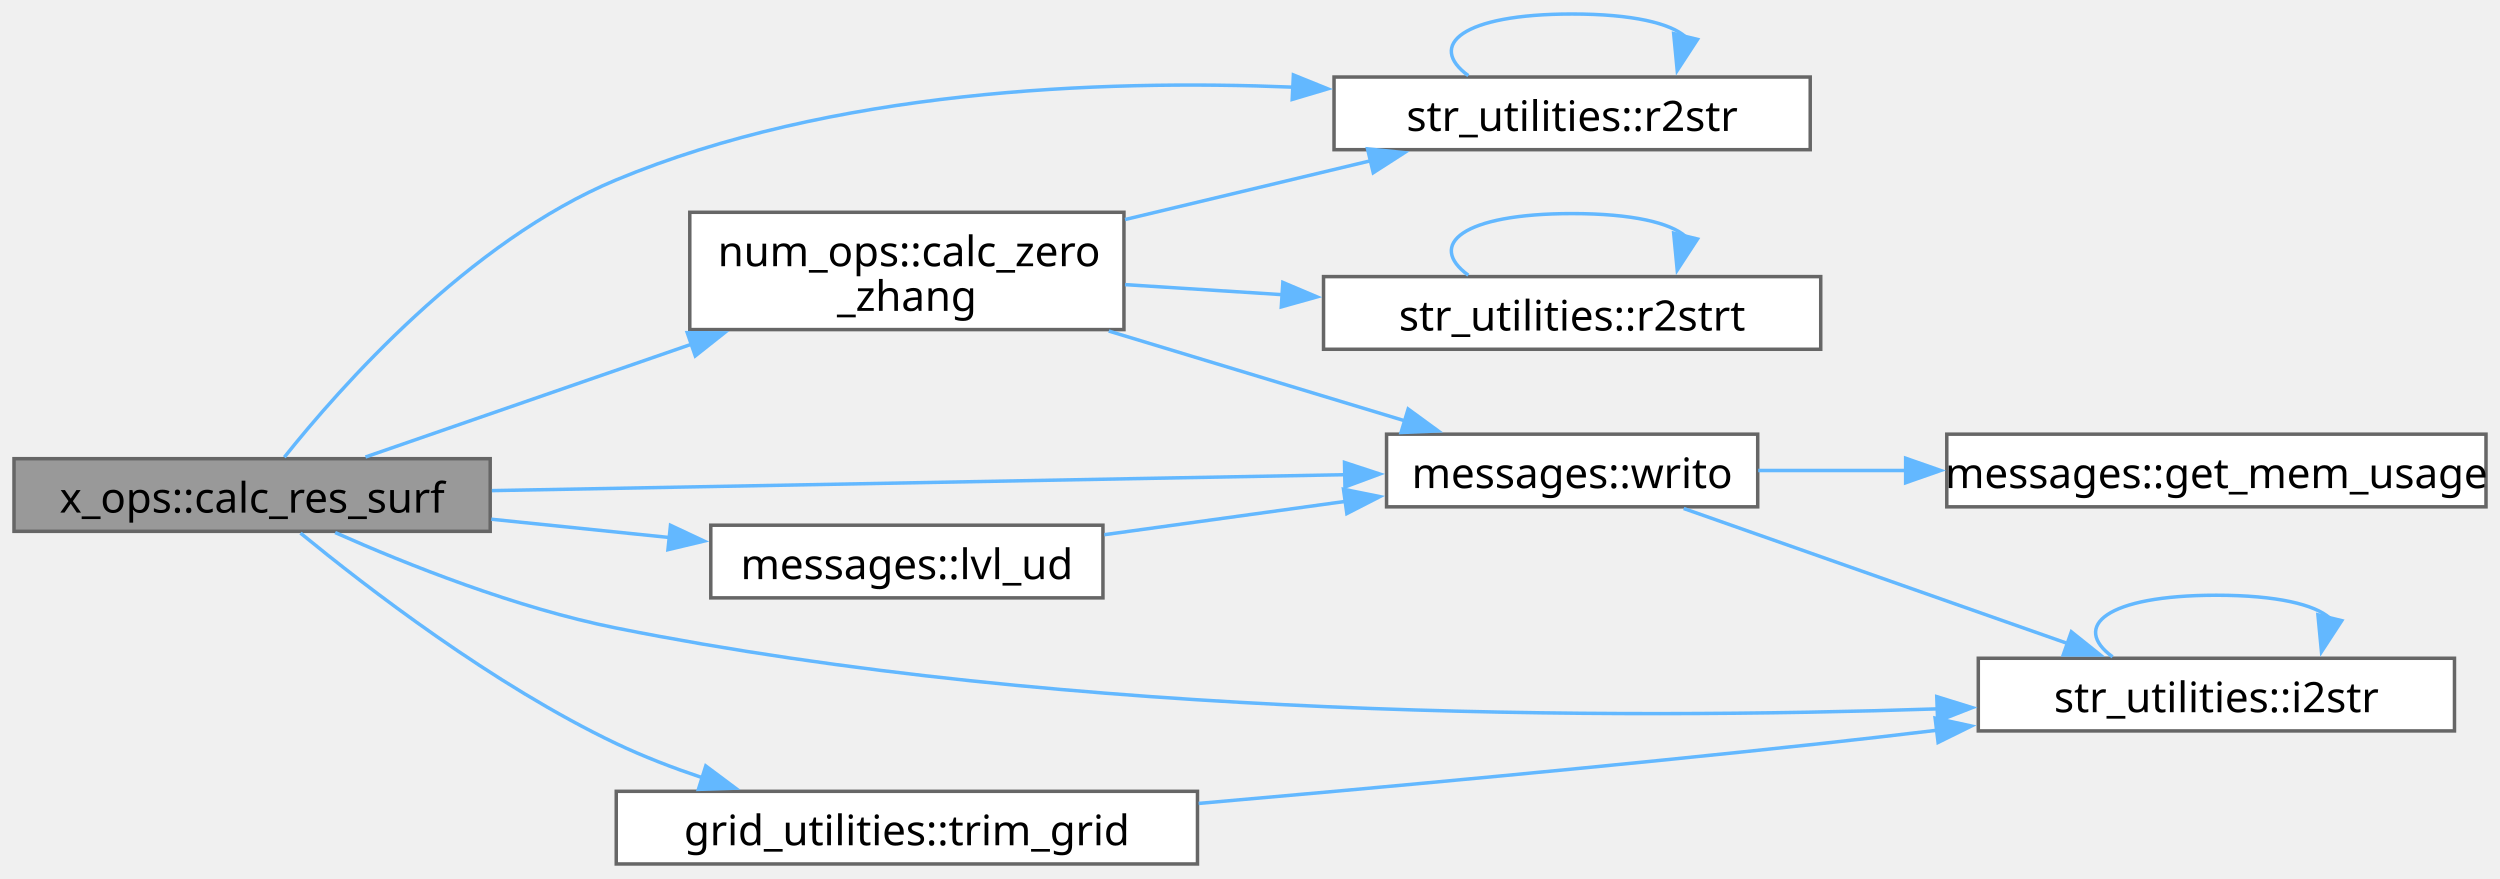
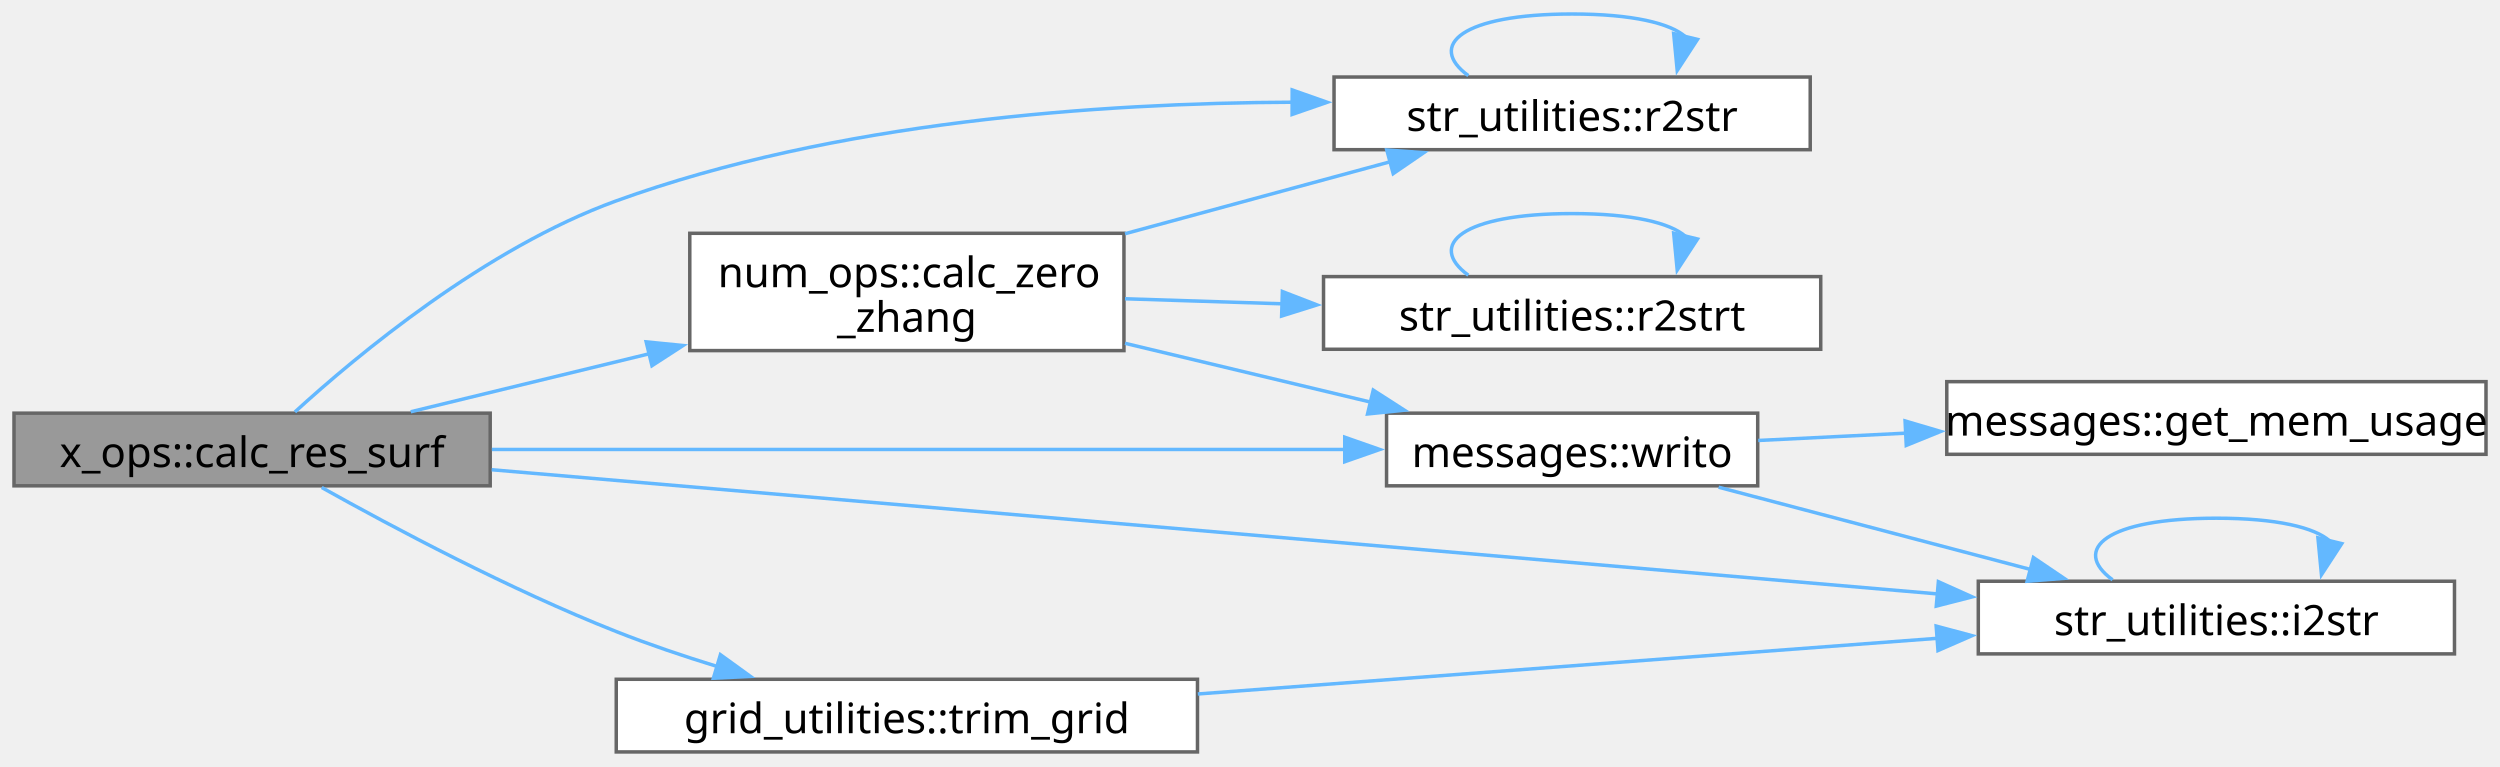
- <svg xmlns="http://www.w3.org/2000/svg" xmlns:xlink="http://www.w3.org/1999/xlink" width="714pt" height="251pt" viewBox="0.00 0.00 714.00 251.00">
-   <g id="graph0" class="graph" transform="scale(1 1) rotate(0) translate(4 246.75)">
+ <svg xmlns="http://www.w3.org/2000/svg" xmlns:xlink="http://www.w3.org/1999/xlink" width="714pt" height="219pt" viewBox="0.00 0.00 714.00 219.00">
+   <g id="graph0" class="graph" transform="scale(1 1) rotate(0) translate(4 214.75)">
    <g id="Node000001" class="node">
      <g id="a_Node000001">
        <a xlink:title="Calculates resonating flux surfaces for the perturbation modes.">
-           <polygon fill="#999999" stroke="#666666" points="136,-115.75 0,-115.75 0,-95 136,-95 136,-115.75" />
-           <text xml:space="preserve" text-anchor="middle" x="68" y="-100.35" font-family="Ubuntu Mono" font-size="12.00">x_ops::calc_res_surf</text>
+           <polygon fill="#999999" stroke="#666666" points="136,-96.75 0,-96.75 0,-76 136,-76 136,-96.75" />
+           <text xml:space="preserve" text-anchor="middle" x="68" y="-81.35" font-family="Ubuntu Mono" font-size="12.00">x_ops::calc_res_surf</text>
        </a>
      </g>
    </g>
    <g id="Node000002" class="node">
      <g id="a_Node000002">
        <a xlink:href="namespacenum__ops.html#adcc4eacf15c931744316a004f4448b90" target="_top" xlink:title="Finds the zero of a function using Zhang's method, which is simpler than Brent's method.">
-           <polygon fill="white" stroke="#666666" points="317,-186.12 193,-186.12 193,-152.62 317,-152.62 317,-186.12" />
-           <text xml:space="preserve" text-anchor="start" x="201" y="-170.72" font-family="Ubuntu Mono" font-size="12.00">num_ops::calc_zero</text>
-           <text xml:space="preserve" text-anchor="middle" x="255" y="-157.97" font-family="Ubuntu Mono" font-size="12.00">_zhang</text>
+           <polygon fill="white" stroke="#666666" points="317,-148.12 193,-148.12 193,-114.62 317,-114.62 317,-148.12" />
+           <text xml:space="preserve" text-anchor="start" x="201" y="-132.72" font-family="Ubuntu Mono" font-size="12.00">num_ops::calc_zero</text>
+           <text xml:space="preserve" text-anchor="middle" x="255" y="-119.97" font-family="Ubuntu Mono" font-size="12.00">_zhang</text>
        </a>
      </g>
    </g>
    <g id="edge1_Node000001_Node000002" class="edge">
      <g id="a_edge1_Node000001_Node000002">
        <a xlink:title=" ">
-           <path fill="none" stroke="#63b8ff" d="M100.38,-116.23C125.83,-125.04 162.46,-137.71 193.56,-148.47" />
-           <polygon fill="#63b8ff" stroke="#63b8ff" points="192.28,-151.73 202.88,-151.69 194.57,-145.11 192.28,-151.73" />
+           <path fill="none" stroke="#63b8ff" d="M113.31,-97.15C133.71,-102.11 158.44,-108.13 181.44,-113.72" />
+           <polygon fill="#63b8ff" stroke="#63b8ff" points="180.55,-117.11 191.09,-116.07 182.2,-110.31 180.55,-117.11" />
        </a>
      </g>
    </g>
    <g id="Node000003" class="node">
      <g id="a_Node000003">
        <a xlink:href="namespacestr__utilities.html#a92ac6c0af1979df094de1caddd28ade0" target="_top" xlink:title="Convert a real (double) to string.">
-           <polygon fill="white" stroke="#666666" points="513,-224.75 377,-224.75 377,-204 513,-204 513,-224.75" />
-           <text xml:space="preserve" text-anchor="middle" x="445" y="-209.35" font-family="Ubuntu Mono" font-size="12.00">str_utilities::r2str</text>
+           <polygon fill="white" stroke="#666666" points="513,-192.75 377,-192.75 377,-172 513,-172 513,-192.75" />
+           <text xml:space="preserve" text-anchor="middle" x="445" y="-177.35" font-family="Ubuntu Mono" font-size="12.00">str_utilities::r2str</text>
        </a>
      </g>
    </g>
-     <g id="edge13_Node000001_Node000003" class="edge">
-       <g id="a_edge13_Node000001_Node000003">
+     <g id="edge11_Node000001_Node000003" class="edge">
+       <g id="a_edge11_Node000001_Node000003">
        <a xlink:title=" ">
-           <path fill="none" stroke="#63b8ff" d="M77.2,-116.16C93.01,-136 129.9,-177.87 172,-195.38 233.44,-220.92 309.42,-224.14 365.44,-221.85" />
-           <polygon fill="#63b8ff" stroke="#63b8ff" points="365.39,-225.35 375.21,-221.38 365.06,-218.36 365.39,-225.35" />
+           <path fill="none" stroke="#63b8ff" d="M80.23,-97.1C98.06,-113.37 134.63,-143.84 172,-157.38 234.36,-179.97 309.77,-185.34 365.36,-185.56" />
+           <polygon fill="#63b8ff" stroke="#63b8ff" points="365.05,-189.06 375.04,-185.54 365.03,-182.06 365.05,-189.06" />
        </a>
      </g>
    </g>
    <g id="Node000005" class="node">
      <g id="a_Node000005">
        <a xlink:href="namespacemessages.html#aa4a8d01563e92558e8a0875b075ec54c" target="_top" xlink:title="Write output to file identified by output_i.">
-           <polygon fill="white" stroke="#666666" points="498,-122.75 392,-122.75 392,-102 498,-102 498,-122.75" />
-           <text xml:space="preserve" text-anchor="middle" x="445" y="-107.35" font-family="Ubuntu Mono" font-size="12.00">messages::writo</text>
+           <polygon fill="white" stroke="#666666" points="498,-96.75 392,-96.75 392,-76 498,-76 498,-96.75" />
+           <text xml:space="preserve" text-anchor="middle" x="445" y="-81.35" font-family="Ubuntu Mono" font-size="12.00">messages::writo</text>
        </a>
      </g>
    </g>
-     <g id="edge16_Node000001_Node000005" class="edge">
-       <g id="a_edge16_Node000001_Node000005">
+     <g id="edge14_Node000001_Node000005" class="edge">
+       <g id="a_edge14_Node000001_Node000005">
        <a xlink:title=" ">
-           <path fill="none" stroke="#63b8ff" d="M136.48,-106.63C205.65,-107.93 312.41,-109.92 380.21,-111.18" />
-           <polygon fill="#63b8ff" stroke="#63b8ff" points="379.99,-114.68 390.06,-111.37 380.12,-107.68 379.99,-114.68" />
+           <path fill="none" stroke="#63b8ff" d="M136.48,-86.38C205.65,-86.38 312.41,-86.38 380.21,-86.38" />
+           <polygon fill="#63b8ff" stroke="#63b8ff" points="380.06,-89.88 390.06,-86.38 380.06,-82.88 380.06,-89.88" />
        </a>
      </g>
    </g>
    <g id="Node000007" class="node">
      <g id="a_Node000007">
        <a xlink:href="namespacestr__utilities.html#a0b97e51770725a3e98ed393d26681414" target="_top" xlink:title="Convert an integer to string.">
-           <polygon fill="white" stroke="#666666" points="697,-58.75 561,-58.75 561,-38 697,-38 697,-58.75" />
-           <text xml:space="preserve" text-anchor="middle" x="629" y="-43.35" font-family="Ubuntu Mono" font-size="12.00">str_utilities::i2str</text>
+           <polygon fill="white" stroke="#666666" points="697,-48.75 561,-48.75 561,-28 697,-28 697,-48.75" />
+           <text xml:space="preserve" text-anchor="middle" x="629" y="-33.35" font-family="Ubuntu Mono" font-size="12.00">str_utilities::i2str</text>
        </a>
      </g>
    </g>
    <g id="edge10_Node000001_Node000007" class="edge">
      <g id="a_edge10_Node000001_Node000007">
        <a xlink:title=" ">
-           <path fill="none" stroke="#63b8ff" d="M91.72,-94.65C112.2,-85.55 143.41,-73.1 172,-67.38 302.39,-41.28 457.79,-41.23 549.38,-44.3" />
-           <polygon fill="#63b8ff" stroke="#63b8ff" points="549.14,-47.79 559.26,-44.65 549.39,-40.79 549.14,-47.79" />
+           <path fill="none" stroke="#63b8ff" d="M136.43,-80.59C240.34,-71.66 439.12,-54.59 549.4,-45.12" />
+           <polygon fill="#63b8ff" stroke="#63b8ff" points="549.6,-48.62 559.26,-44.28 549,-41.65 549.6,-48.62" />
        </a>
      </g>
    </g>
    <g id="Node000008" class="node">
      <g id="a_Node000008">
-         <a xlink:href="namespacemessages.html#a6e6bfb084063e4cc91ee86e542043302" target="_top" xlink:title="Increases/decreases lvl of output.">
-           <polygon fill="white" stroke="#666666" points="311,-96.75 199,-96.75 199,-76 311,-76 311,-96.75" />
-           <text xml:space="preserve" text-anchor="middle" x="255" y="-81.35" font-family="Ubuntu Mono" font-size="12.00">messages::lvl_ud</text>
-         </a>
-       </g>
-     </g>
-     <g id="edge11_Node000001_Node000008" class="edge">
-       <g id="a_edge11_Node000001_Node000008">
-         <a xlink:title=" ">
-           <path fill="none" stroke="#63b8ff" d="M136.31,-98.46C152.93,-96.75 170.73,-94.93 187.32,-93.22" />
-           <polygon fill="#63b8ff" stroke="#63b8ff" points="187.49,-96.72 197.08,-92.22 186.77,-89.76 187.49,-96.72" />
-         </a>
-       </g>
-     </g>
-     <g id="Node000009" class="node">
-       <g id="a_Node000009">
        <a xlink:href="namespacegrid__utilities.html#a67001ff9bbcad707aacf17f90a748d90" target="_top" xlink:title="Trim a grid, removing any overlap between the different regions.">
          <polygon fill="white" stroke="#666666" points="338,-20.75 172,-20.75 172,0 338,0 338,-20.75" />
          <text xml:space="preserve" text-anchor="middle" x="255" y="-5.35" font-family="Ubuntu Mono" font-size="12.00">grid_utilities::trim_grid</text>
        </a>
      </g>
    </g>
-     <g id="edge14_Node000001_Node000009" class="edge">
-       <g id="a_edge14_Node000001_Node000009">
+     <g id="edge12_Node000001_Node000008" class="edge">
+       <g id="a_edge12_Node000001_Node000008">
        <a xlink:title=" ">
-           <path fill="none" stroke="#63b8ff" d="M81.82,-94.5C100.52,-79.14 136.9,-51.08 172,-34.38 179.73,-30.7 188.14,-27.46 196.54,-24.65" />
-           <polygon fill="#63b8ff" stroke="#63b8ff" points="197.57,-27.99 206.06,-21.65 195.47,-21.31 197.57,-27.99" />
+           <path fill="none" stroke="#63b8ff" d="M87.88,-75.52C108.18,-64.17 141.63,-46.37 172,-34.38 181.22,-30.73 191.22,-27.36 200.96,-24.36" />
+           <polygon fill="#63b8ff" stroke="#63b8ff" points="201.75,-27.77 210.34,-21.56 199.75,-21.06 201.75,-27.77" />
        </a>
      </g>
    </g>
    <g id="edge2_Node000002_Node000003" class="edge">
      <g id="a_edge2_Node000002_Node000003">
        <a xlink:title=" ">
-           <path fill="none" stroke="#63b8ff" d="M317.3,-184.05C339.94,-189.47 365.47,-195.58 387.65,-200.89" />
-           <polygon fill="#63b8ff" stroke="#63b8ff" points="386.57,-204.23 397.11,-203.15 388.2,-197.42 386.57,-204.23" />
+           <path fill="none" stroke="#63b8ff" d="M317.3,-148C341.79,-154.65 369.67,-162.21 393.03,-168.55" />
+           <polygon fill="#63b8ff" stroke="#63b8ff" points="392.07,-171.91 402.64,-171.15 393.9,-165.16 392.07,-171.91" />
        </a>
      </g>
    </g>
    <g id="Node000004" class="node">
      <g id="a_Node000004">
        <a xlink:href="namespacestr__utilities.html#ac778d706b2e021672618939ab58fdd32" target="_top" xlink:title="Convert a real (double) to string.">
-           <polygon fill="white" stroke="#666666" points="516,-167.75 374,-167.75 374,-147 516,-147 516,-167.75" />
-           <text xml:space="preserve" text-anchor="middle" x="445" y="-152.35" font-family="Ubuntu Mono" font-size="12.00">str_utilities::r2strt</text>
+           <polygon fill="white" stroke="#666666" points="516,-135.75 374,-135.75 374,-115 516,-115 516,-135.75" />
+           <text xml:space="preserve" text-anchor="middle" x="445" y="-120.35" font-family="Ubuntu Mono" font-size="12.00">str_utilities::r2strt</text>
        </a>
      </g>
    </g>
    <g id="edge4_Node000002_Node000004" class="edge">
      <g id="a_edge4_Node000002_Node000004">
        <a xlink:title=" ">
-           <path fill="none" stroke="#63b8ff" d="M317.3,-165.46C331.64,-164.55 347.15,-163.56 362.23,-162.59" />
-           <polygon fill="#63b8ff" stroke="#63b8ff" points="362.38,-166.09 372.14,-161.96 361.94,-159.11 362.38,-166.09" />
+           <path fill="none" stroke="#63b8ff" d="M317.3,-129.42C331.64,-128.96 347.15,-128.47 362.23,-127.98" />
+           <polygon fill="#63b8ff" stroke="#63b8ff" points="362.25,-131.49 372.14,-127.67 362.03,-124.49 362.25,-131.49" />
        </a>
      </g>
    </g>
    <g id="edge6_Node000002_Node000005" class="edge">
      <g id="a_edge6_Node000002_Node000005">
        <a xlink:title=" ">
-           <path fill="none" stroke="#63b8ff" d="M312.66,-152.2C339.69,-144 371.64,-134.31 397.26,-126.55" />
-           <polygon fill="#63b8ff" stroke="#63b8ff" points="398.17,-129.93 406.73,-123.68 396.14,-123.23 398.17,-129.93" />
+           <path fill="none" stroke="#63b8ff" d="M317.3,-116.7C339.94,-111.28 365.47,-105.17 387.65,-99.86" />
+           <polygon fill="#63b8ff" stroke="#63b8ff" points="388.2,-103.33 397.11,-97.6 386.57,-96.52 388.2,-103.33" />
        </a>
      </g>
    </g>
    <g id="edge3_Node000003_Node000003" class="edge">
      <g id="a_edge3_Node000003_Node000003">
        <a xlink:title=" ">
-           <path fill="none" stroke="#63b8ff" d="M415.35,-225.15C403.49,-233.81 413.38,-242.75 445,-242.75 462.29,-242.75 473.09,-240.08 477.38,-236.24" />
-           <polygon fill="#63b8ff" stroke="#63b8ff" points="480.8,-235.49 475.01,-226.62 474,-237.16 480.8,-235.49" />
+           <path fill="none" stroke="#63b8ff" d="M415.35,-193.15C403.49,-201.81 413.38,-210.75 445,-210.75 462.29,-210.75 473.09,-208.08 477.38,-204.24" />
+           <polygon fill="#63b8ff" stroke="#63b8ff" points="480.8,-203.49 475.01,-194.62 474,-205.16 480.8,-203.49" />
        </a>
      </g>
    </g>
    <g id="edge5_Node000004_Node000004" class="edge">
      <g id="a_edge5_Node000004_Node000004">
        <a xlink:title=" ">
-           <path fill="none" stroke="#63b8ff" d="M415.35,-168.15C403.49,-176.81 413.38,-185.75 445,-185.75 462.29,-185.75 473.09,-183.08 477.38,-179.24" />
-           <polygon fill="#63b8ff" stroke="#63b8ff" points="480.8,-178.49 475.01,-169.62 474,-180.16 480.8,-178.49" />
+           <path fill="none" stroke="#63b8ff" d="M415.35,-136.15C403.49,-144.81 413.38,-153.75 445,-153.75 462.29,-153.75 473.09,-151.08 477.38,-147.24" />
+           <polygon fill="#63b8ff" stroke="#63b8ff" points="480.8,-146.49 475.01,-137.62 474,-148.16 480.8,-146.49" />
        </a>
      </g>
    </g>
    <g id="Node000006" class="node">
      <g id="a_Node000006">
        <a xlink:href="namespacemessages.html#a82dddaab795b78b3d39e1ff1aab2f665" target="_top" xlink:title="Returns the memory usage in kilobytes.">
-           <polygon fill="white" stroke="#666666" points="706,-122.75 552,-122.75 552,-102 706,-102 706,-122.75" />
-           <text xml:space="preserve" text-anchor="middle" x="629" y="-107.35" font-family="Ubuntu Mono" font-size="12.00">messages::get_mem_usage</text>
+           <polygon fill="white" stroke="#666666" points="706,-105.75 552,-105.75 552,-85 706,-85 706,-105.75" />
+           <text xml:space="preserve" text-anchor="middle" x="629" y="-90.35" font-family="Ubuntu Mono" font-size="12.00">messages::get_mem_usage</text>
        </a>
      </g>
    </g>
    <g id="edge7_Node000005_Node000006" class="edge">
      <g id="a_edge7_Node000005_Node000006">
        <a xlink:title=" ">
-           <path fill="none" stroke="#63b8ff" d="M498.15,-112.38C511.33,-112.38 525.85,-112.38 540.26,-112.38" />
-           <polygon fill="#63b8ff" stroke="#63b8ff" points="540.25,-115.88 550.25,-112.38 540.25,-108.88 540.25,-115.88" />
+           <path fill="none" stroke="#63b8ff" d="M498.15,-88.95C511.46,-89.61 526.14,-90.34 540.68,-91.06" />
+           <polygon fill="#63b8ff" stroke="#63b8ff" points="540.09,-94.53 550.25,-91.53 540.43,-87.54 540.09,-94.53" />
        </a>
      </g>
    </g>
    <g id="edge8_Node000005_Node000007" class="edge">
      <g id="a_edge8_Node000005_Node000007">
        <a xlink:title=" ">
-           <path fill="none" stroke="#63b8ff" d="M476.87,-101.52C507.03,-90.91 553.14,-74.7 586.5,-62.97" />
-           <polygon fill="#63b8ff" stroke="#63b8ff" points="587.58,-66.3 595.85,-59.68 585.26,-59.7 587.58,-66.3" />
+           <path fill="none" stroke="#63b8ff" d="M486.84,-75.6C513.21,-68.65 547.75,-59.54 576.07,-52.07" />
+           <polygon fill="#63b8ff" stroke="#63b8ff" points="576.74,-55.51 585.51,-49.58 574.95,-48.75 576.74,-55.51" />
        </a>
      </g>
    </g>
    <g id="edge9_Node000007_Node000007" class="edge">
      <g id="a_edge9_Node000007_Node000007">
        <a xlink:title=" ">
-           <path fill="none" stroke="#63b8ff" d="M599.35,-59.15C587.49,-67.81 597.38,-76.75 629,-76.75 646.29,-76.75 657.09,-74.08 661.38,-70.24" />
-           <polygon fill="#63b8ff" stroke="#63b8ff" points="664.8,-69.49 659.01,-60.62 658,-71.16 664.8,-69.49" />
+           <path fill="none" stroke="#63b8ff" d="M599.35,-49.15C587.49,-57.81 597.38,-66.75 629,-66.75 646.29,-66.75 657.09,-64.08 661.38,-60.24" />
+           <polygon fill="#63b8ff" stroke="#63b8ff" points="664.8,-59.49 659.01,-50.62 658,-61.16 664.8,-59.49" />
        </a>
      </g>
    </g>
-     <g id="edge12_Node000008_Node000005" class="edge">
-       <g id="a_edge12_Node000008_Node000005">
+     <g id="edge13_Node000008_Node000007" class="edge">
+       <g id="a_edge13_Node000008_Node000007">
        <a xlink:title=" ">
-           <path fill="none" stroke="#63b8ff" d="M311.39,-94.04C333.07,-97.03 358.07,-100.49 380.48,-103.59" />
-           <polygon fill="#63b8ff" stroke="#63b8ff" points="379.7,-107.02 390.09,-104.92 380.66,-100.08 379.7,-107.02" />
-         </a>
-       </g>
-     </g>
-     <g id="edge15_Node000009_Node000007" class="edge">
-       <g id="a_edge15_Node000009_Node000007">
-         <a xlink:title=" ">
-           <path fill="none" stroke="#63b8ff" d="M338.33,-17.29C389.5,-21.76 456.63,-27.93 516,-34.38 526.81,-35.55 538.2,-36.87 549.41,-38.22" />
-           <polygon fill="#63b8ff" stroke="#63b8ff" points="548.67,-41.66 559.02,-39.4 549.52,-34.71 548.67,-41.66" />
+           <path fill="none" stroke="#63b8ff" d="M338.1,-16.55C401.04,-21.29 487.37,-27.79 549.42,-32.46" />
+           <polygon fill="#63b8ff" stroke="#63b8ff" points="548.97,-35.94 559.2,-33.2 549.49,-28.96 548.97,-35.94" />
        </a>
      </g>
    </g>
  </g>
</svg>
